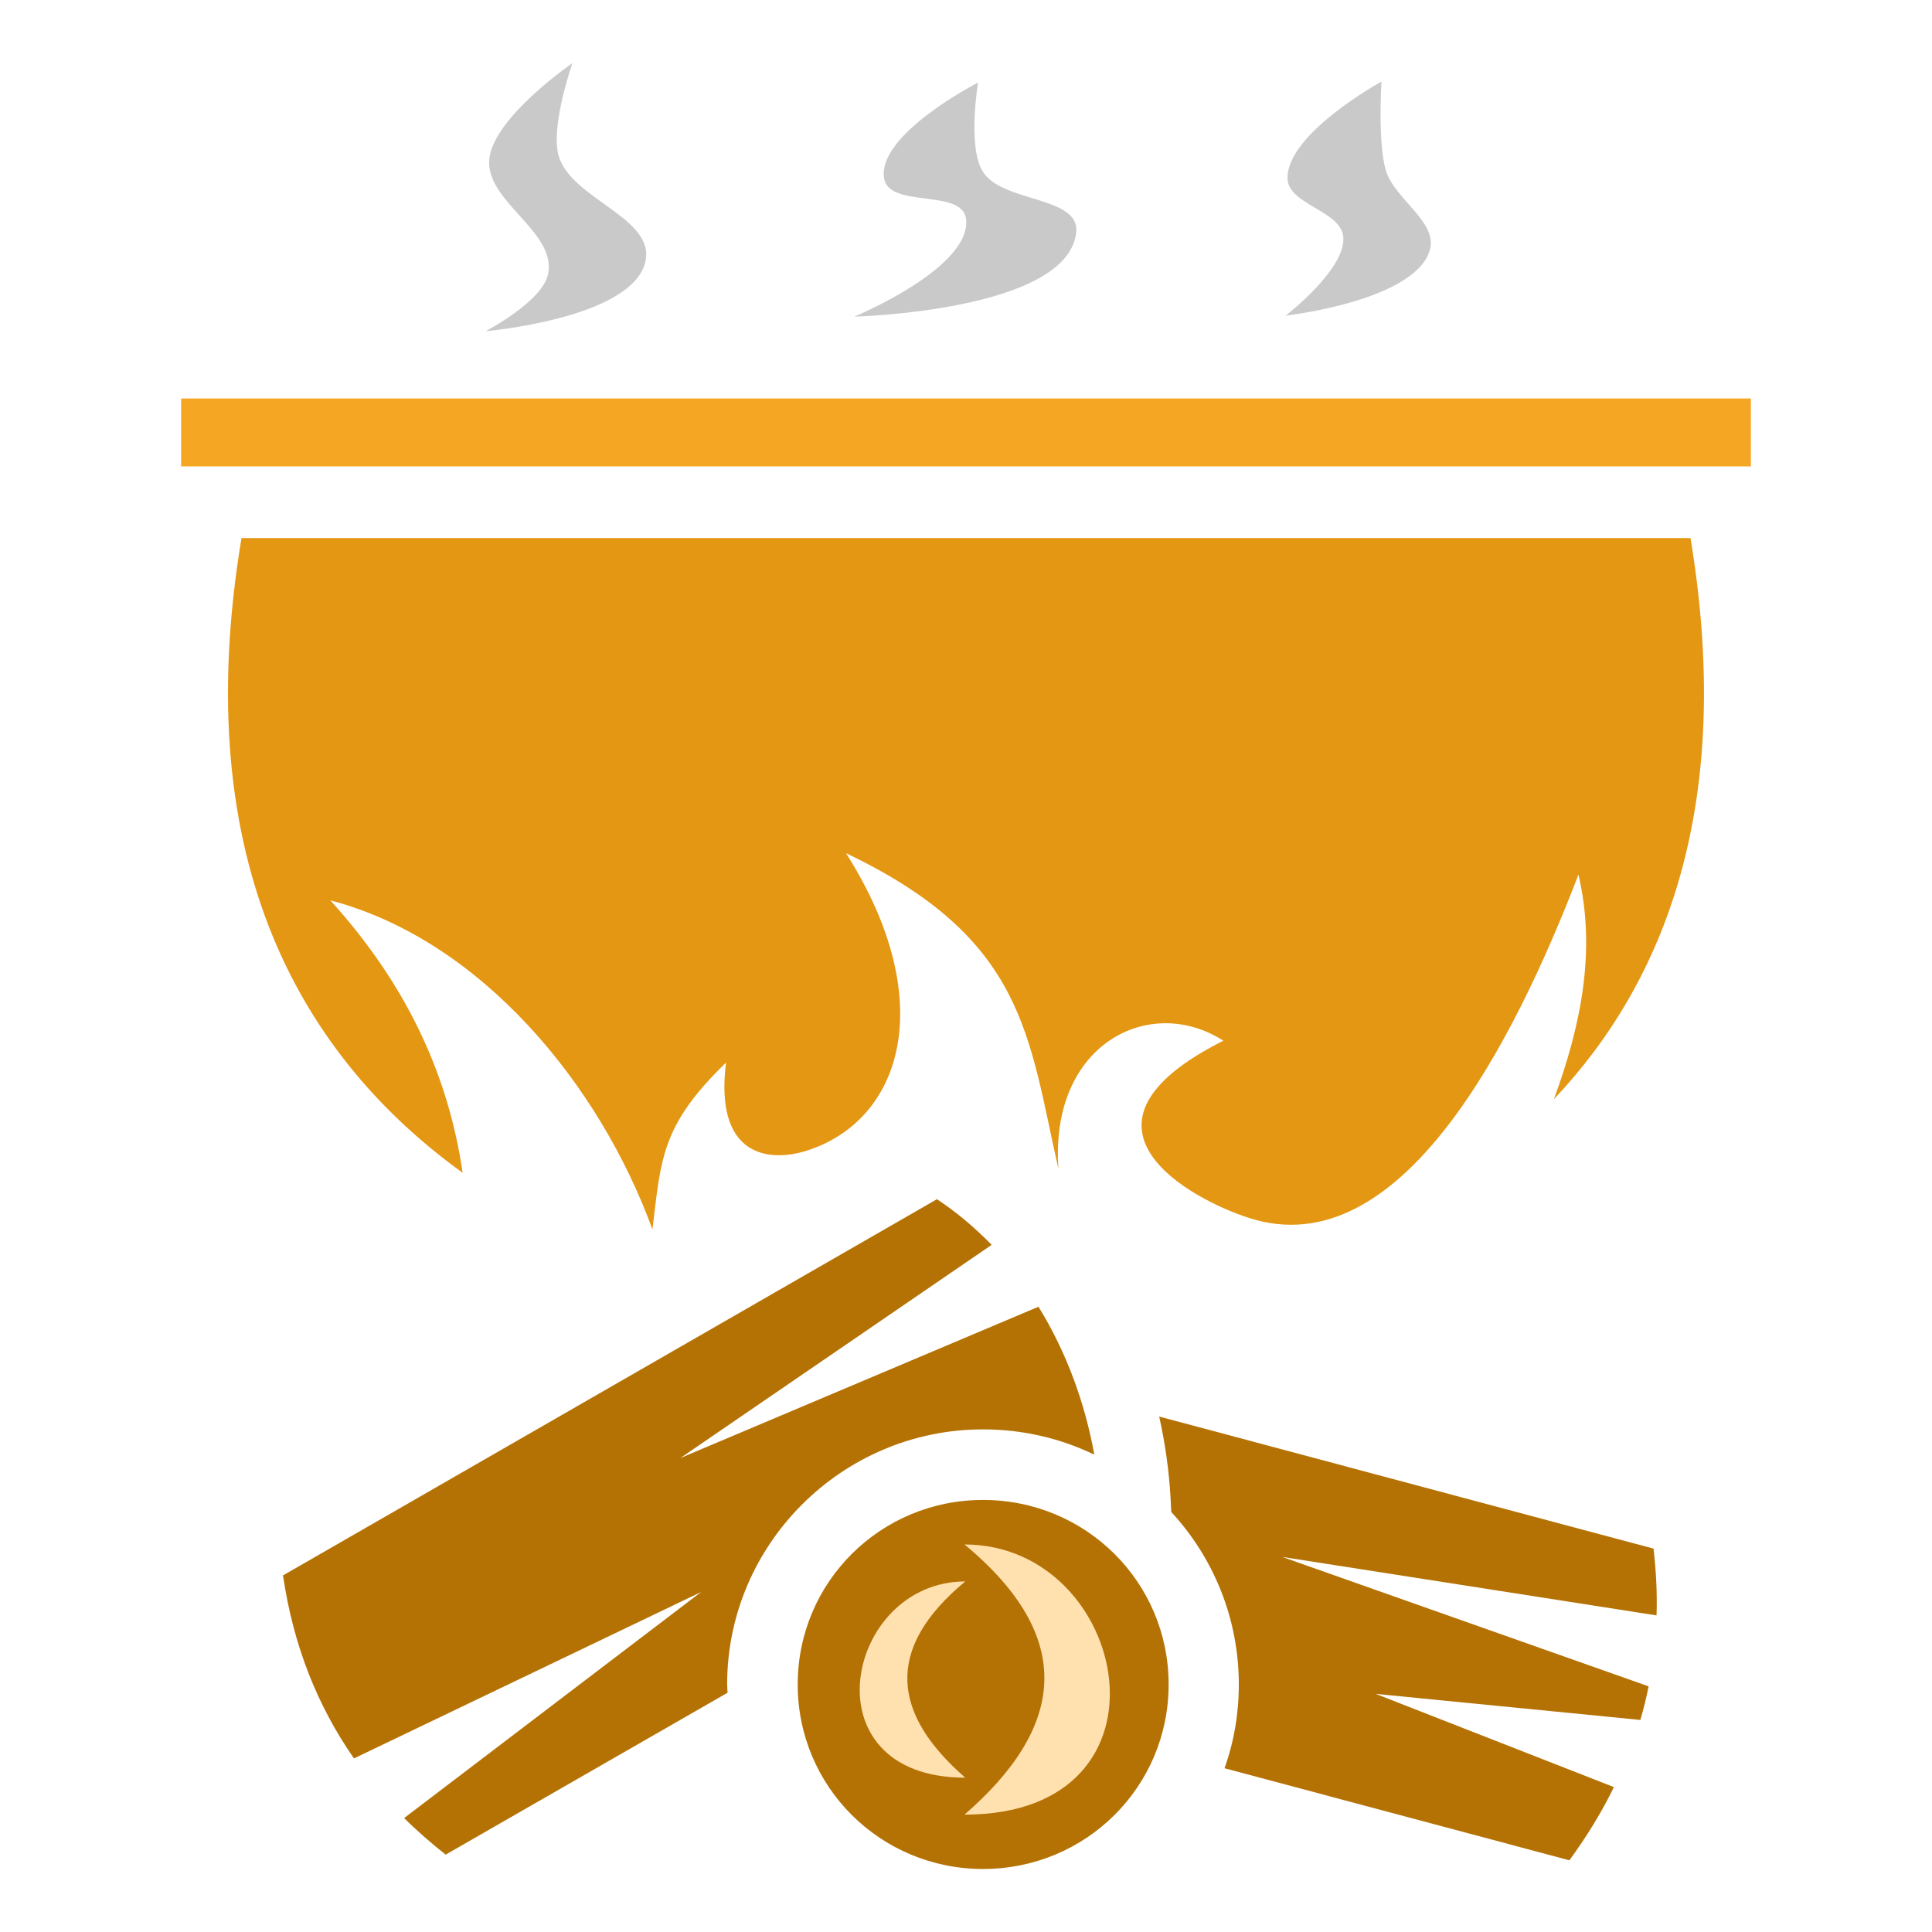
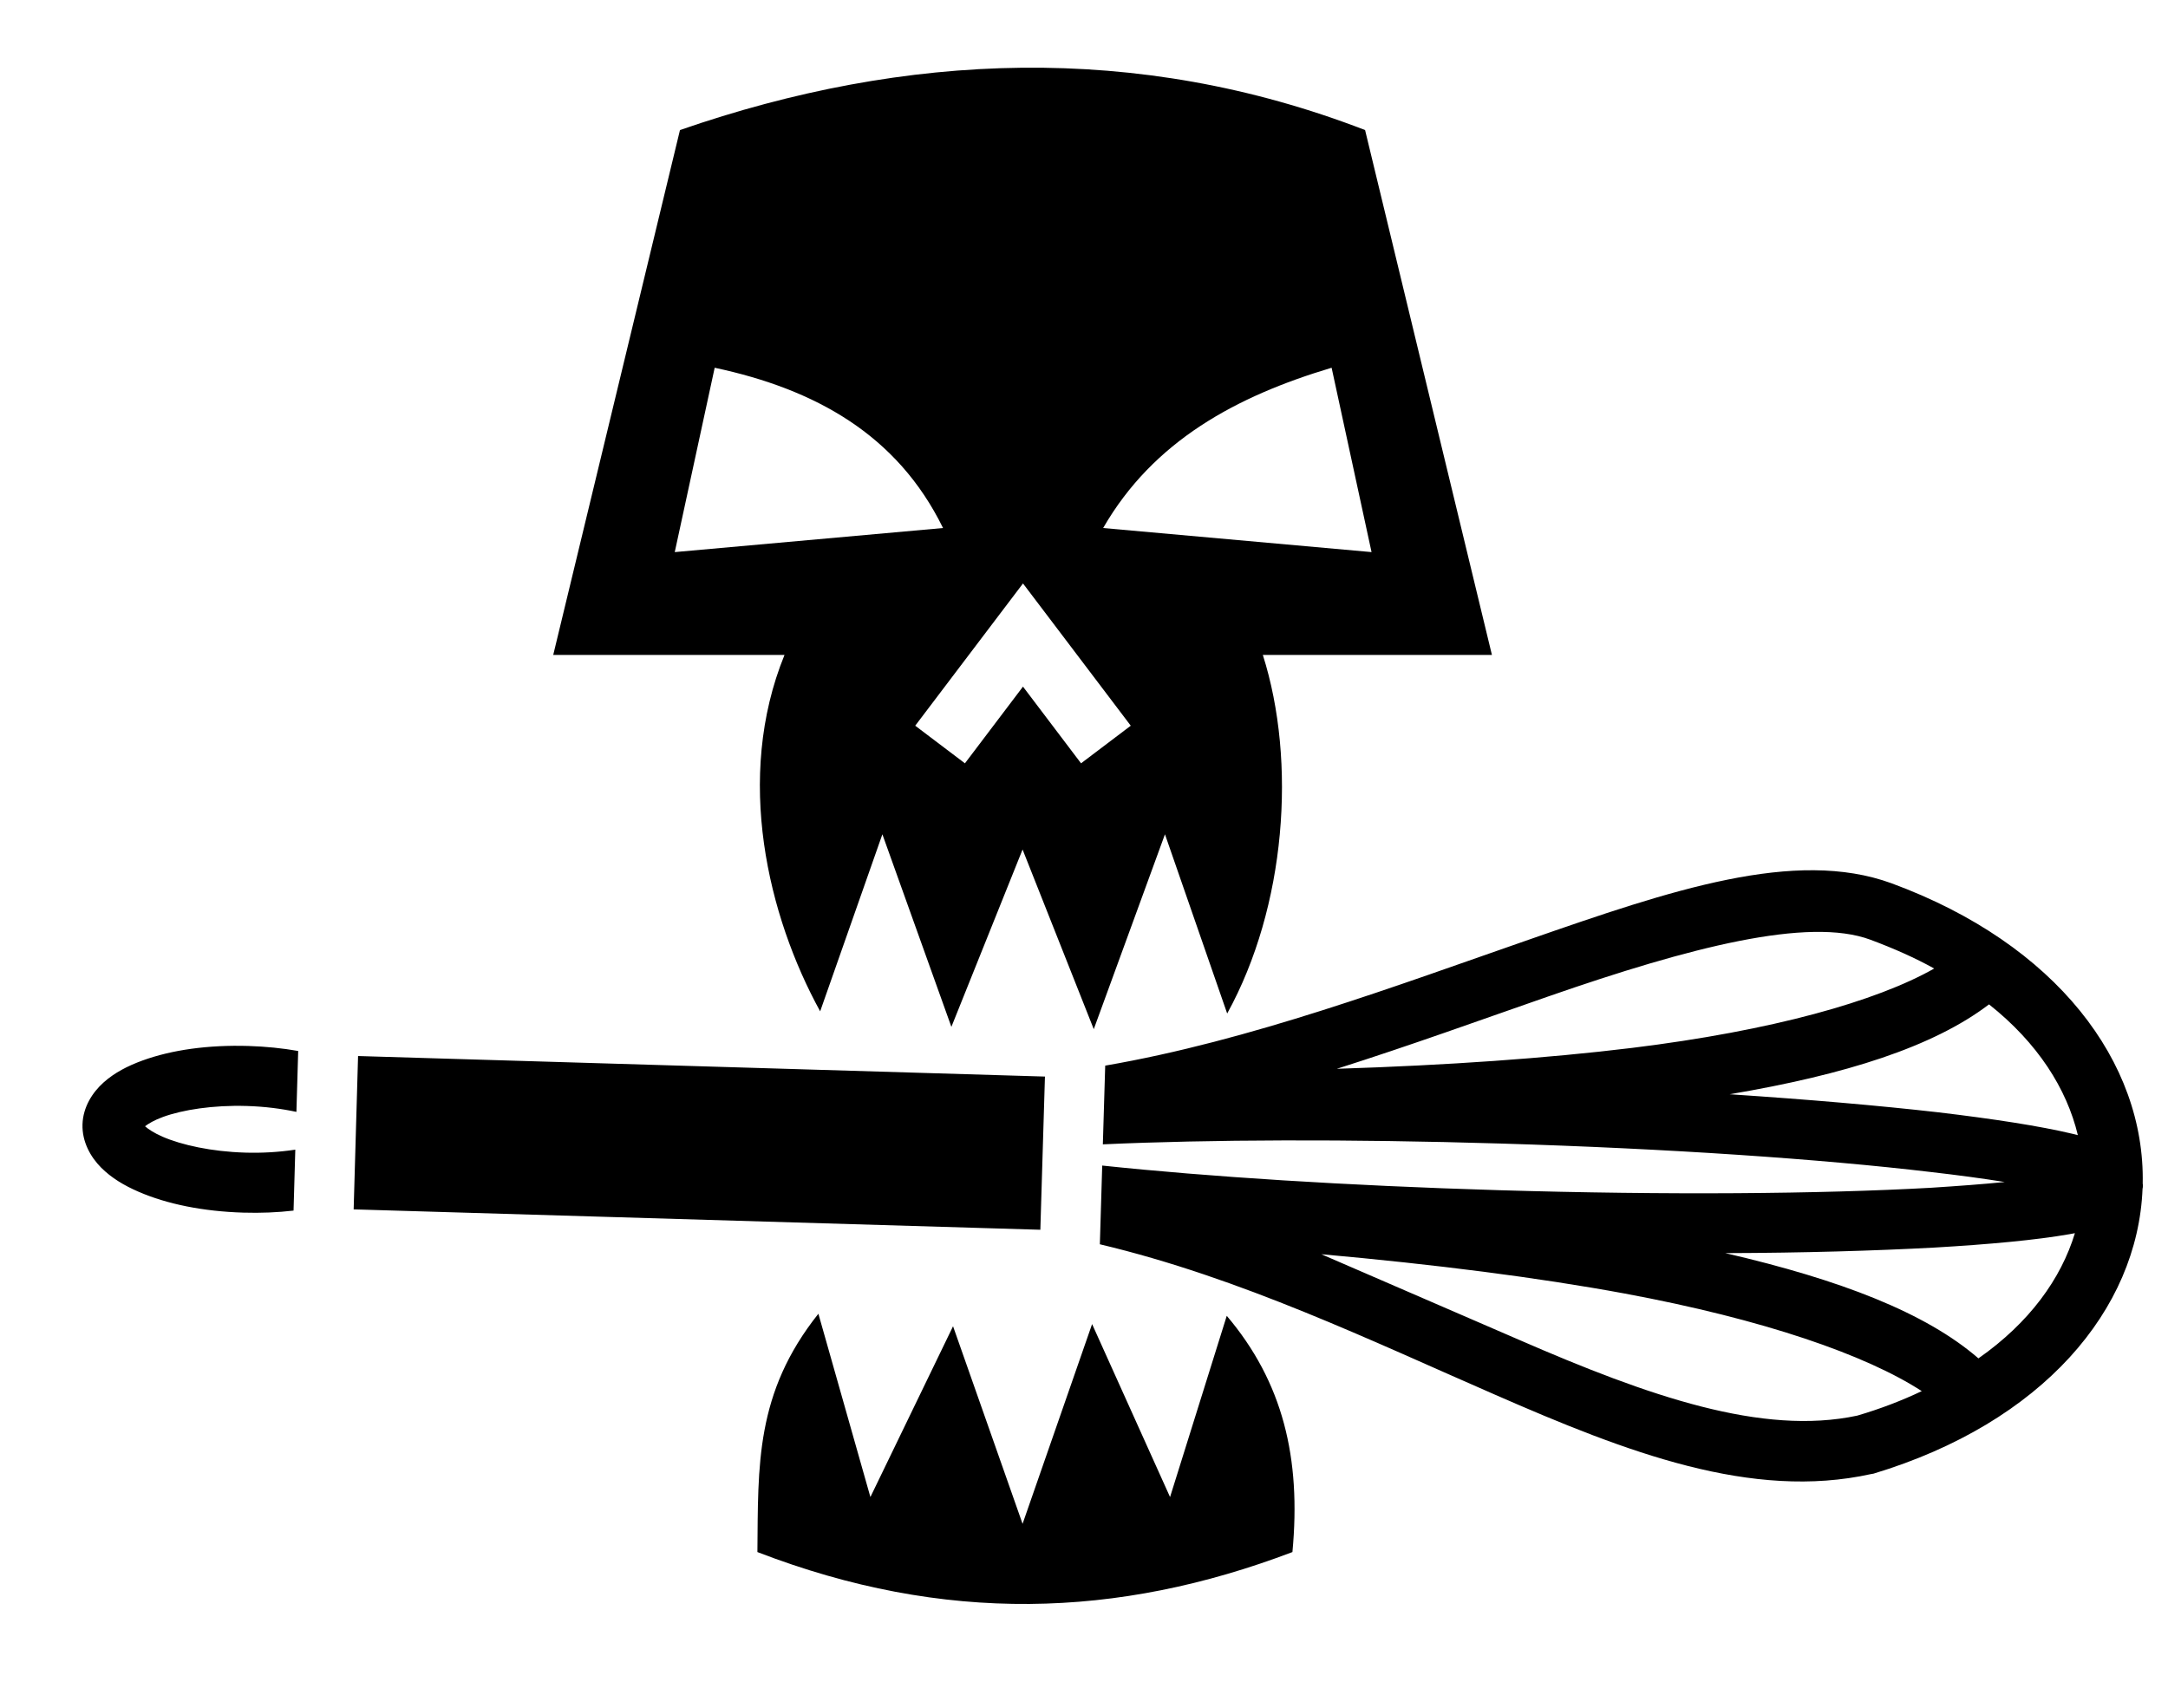
- <svg xmlns="http://www.w3.org/2000/svg" preserveAspectRatio="xMidYMid meet" viewBox="0 0 512 512" width="51.2" height="51.2">
-   <g class="" style="" transform="translate(0,0)">
-     <g>
-       <path d="M151.7 16.73C151.7 16.73 131.1 30.85 129.7 41.91C128.3 53.24 147.3 61.15 145.3 72.39C144 79.82 128.7 87.77 128.7 87.77C128.7 87.77 167.4 84.41 171 69.47C173.9 57.65 151.2 52.86 148 41.12C145.9 33.18 151.7 16.73 151.7 16.73Z" class="" fill="#c9c9c9" fill-opacity="1" />
-       <path d="M366.1 21.62C366.1 21.62 341.3 35.2 341.2 47.07C341.1 54.31 355.6 55.74 356 62.97C356.5 71.53 340.7 83.65 340.7 83.65C340.7 83.65 374.3 79.84 378.8 66.68C381.5 58.91 369.4 52.87 367.2 44.95C365.1 37.45 366.1 21.62 366.1 21.62Z" class="" fill="#c9c9c9" fill-opacity="1" />
-       <path d="M259.2 21.88C259.2 21.88 232.3 35.63 234.3 47.33C235.7 55.26 254.9 49.95 256 57.93C257.7 70.94 226.4 83.91 226.4 83.91C226.4 83.91 282.9 82.47 285.2 61.64C286.3 51.76 265.2 53.85 260.3 45.21C256.4 38.44 259.2 21.88 259.2 21.88Z" class="" fill="#c9c9c9" fill-opacity="1" />
-       <path d="M48 105.6L48 123.6L464 123.6L464 105.6Z" class="selected" fill="#f5a623" fill-opacity="1" />
-       <path d="M64 142.6C49.52 229.5 80.9 280.7 122.6 310.8C119 286 108.5 261.7 87.54 238.6C127.5 249.1 158.9 287.4 172.9 325.8C175.2 307 175.2 298.3 192.4 281.6C189.3 306.4 203.6 308.1 213.6 305C238.9 297.1 249.2 265.5 224.2 226.1C271.8 248.8 272.5 274.5 280.5 309.8C278.1 276.6 304.8 263.3 324.2 275.8C279.1 298.5 316 318 331.1 322.8C371.1 335.6 401.1 276.5 418.3 231.8C423 251.6 419.1 271.5 411.8 291.3C441.4 260 459.7 213 448 142.6Z" class="" fill="#e49712" fill-opacity="1" />
-       <path d="M248.3 317.8L75 417.5C77.7 435.9 84 451.9 93.8 466L185.8 421.9L107.1 481.8C110.5 485.2 114.2 488.4 118.1 491.5L192.8 448.6C192.8 447.9 192.7 447.1 192.7 446.4C192.7 409.2 223.2 378.8 260.5 378.8C271.1 378.8 281.1 381.2 290 385.5C287.6 372.1 282.7 358.4 275.2 346.3L180.3 386.4L262.8 329.9C258.4 325.4 253.6 321.3 248.3 317.8Z" class="" fill="#b57204" fill-opacity="1" />
-       <path d="M307.2 375.4C308.8 382.6 309.8 389.8 310.2 396.8L310.4 400.7C321.5 412.7 328.3 428.8 328.3 446.4C328.3 454.2 327 461.7 324.5 468.6L415.9 493C420.5 486.7 424.5 480.2 427.7 473.6L364.6 448.9L434.7 455.8C435.6 452.8 436.3 449.9 436.9 446.9L339.8 412.6L439 428.1C439.2 422.3 438.9 416.4 438.2 410.4Z" class="" fill="#b57204" fill-opacity="1" />
-       <path d="M260.5 397.5C233.3 397.5 211.4 419.3 211.4 446.4C211.4 473.5 233.3 495.3 260.5 495.3C287.8 495.3 309.7 473.5 309.7 446.4C309.7 419.3 287.8 397.5 260.5 397.5Z" class="" fill="#b57204" fill-opacity="1" />
-       <path d="M255.6 409.3C299.4 409.3 314 480.9 255.6 480.9C282.2 457.8 285.4 434 255.6 409.3Z" class="" fill="#ffe0af" fill-opacity="1" />
-       <path d="M255.8 419.1C234.2 437 236.5 454.3 255.8 471.1C213.4 471.1 224 419.1 255.8 419.1Z" class="" fill="#ffe0af" fill-opacity="1" />
-     </g>
-   </g>
+ <svg xmlns="http://www.w3.org/2000/svg" viewBox="0 0 650 512" width="65.0" height="51.2">
+   <path d="M306.302 20.313c-34.326.367-68.574 6.949-102.436 18.687l-38 157.406h69.343c-15.01 36.837-4.96 78.375 10.687 106.875l18.656-53.092 20.688 57.75 21.344-53.188 21.343 53.875 21.345-58.438 18.656 53.75c17.64-32.01 20.863-75.52 10.69-107.53h68.686L409.272 39c-34.235-13.207-68.643-19.055-102.97-18.688zm-92.03 89.968c30.03 6.412 54.695 19.975 68.468 48.064l-80.438 7.22 11.97-55.283zm184.968 0l11.97 55.282-80.47-7.218c15.057-26.116 39.92-39.524 68.5-48.063zm-92.53 64.69l7.436 9.81 24.875 32.845-14.906 11.28-17.408-23-17.406 23-14.906-11.28 24.875-32.844 7.438-9.81zm-61.345 219c-18.96 23.825-18.032 45.48-18.282 71.467 55.972 21.582 108.007 19.906 160.406 0 2.66-28.217-2.896-51.03-19.688-70.843l-17 54.344-23.375-51.875-20.842 59.906-20.844-59.25-24.78 51.217-15.595-54.968zM31.068 324.599c-3.3 2.943-6.177 7.342-6.334 12.586s2.451 9.808 5.568 12.943c3.125 3.129 6.899 5.371 11.201 7.24 8.603 3.739 19.446 5.917 31.462 6.278 5.259.158 10.288-.059 15.044-.61l.527-18.271a83.99 83.99 0 0 1-15.031.886c-10.072-.295-19.116-2.299-24.814-4.791-2.556-1.11-4.261-2.278-5.212-3.113.992-.77 2.772-1.841 5.39-2.795 5.837-2.131 14.985-3.59 25.049-3.288 5.407.155 10.495.817 14.951 1.771l.534-18.264c-4.708-.827-9.701-1.345-14.945-1.502-12.015-.36-22.962 1.158-31.774 4.374-4.399 1.615-8.314 3.613-11.614 6.556zm76.286-7.913l-1.323 45.985 205.882 6.112 1.378-45.941zm224.005 2.877l-.708 23.607c31.878-1.449 73.479-1.616 119.138-.247 50.606 1.518 96.282 4.656 129.061 8.54 8.319.957 15.717 1.957 22.194 3-6.528.653-13.973 1.208-22.265 1.737-33.021 1.839-78.803 2.235-129.409.717-45.659-1.369-87.175-4.03-118.909-7.387l-.708 23.607c42.286 10.04 81.614 29.047 118.415 45.078 39.731 17.392 77.006 31.739 112.827 23.829l.356-.06.356-.06c50.687-15.316 79.222-49.195 80.662-85.443.077-.21.086-.493.094-.775s.017-.565-.047-.78c.734-36.269-25.719-71.797-75.328-90.051-28.9-10.559-66.064 2.051-108.672 16.902-39.533 13.741-83.678 30.315-127.055 37.786zm69.441.951c22.212-7.045 43.597-14.822 63.471-21.724 42.321-14.718 77.897-23.909 96.507-16.984 6.996 2.615 13.349 5.423 19.124 8.638-17.272 9.81-48.522 18.635-90.628 23.81-25.632 3.122-55.264 5.204-88.474 6.26zm-4.639 55.606c34.218 3.078 64.803 6.966 90.904 11.782 41.788 7.762 72.453 18.444 89.106 29.272-5.885 2.795-12.326 5.29-19.321 7.344-28.479 6.079-62.434-5.763-101.54-22.783l-59.15-25.615zm122.408-47.971c34.84-5.888 61.053-14.227 77.776-26.955 14.649 11.617 23.293 25.317 26.626 39.212-.561-.158-1.054-.244-1.615-.402-9.904-2.349-23.565-4.456-40.271-6.443-17.696-2.016-38.934-3.856-62.516-5.412zm-1.287 47.642c23.559-.072 44.801-.708 62.586-1.66 16.795-.982 30.558-2.267 40.585-4.018.57-.124 1.067-.18 1.636-.305-4.159 13.67-13.609 26.828-28.928 37.546-15.789-13.702-41.455-23.598-75.88-31.563z" />
</svg>
